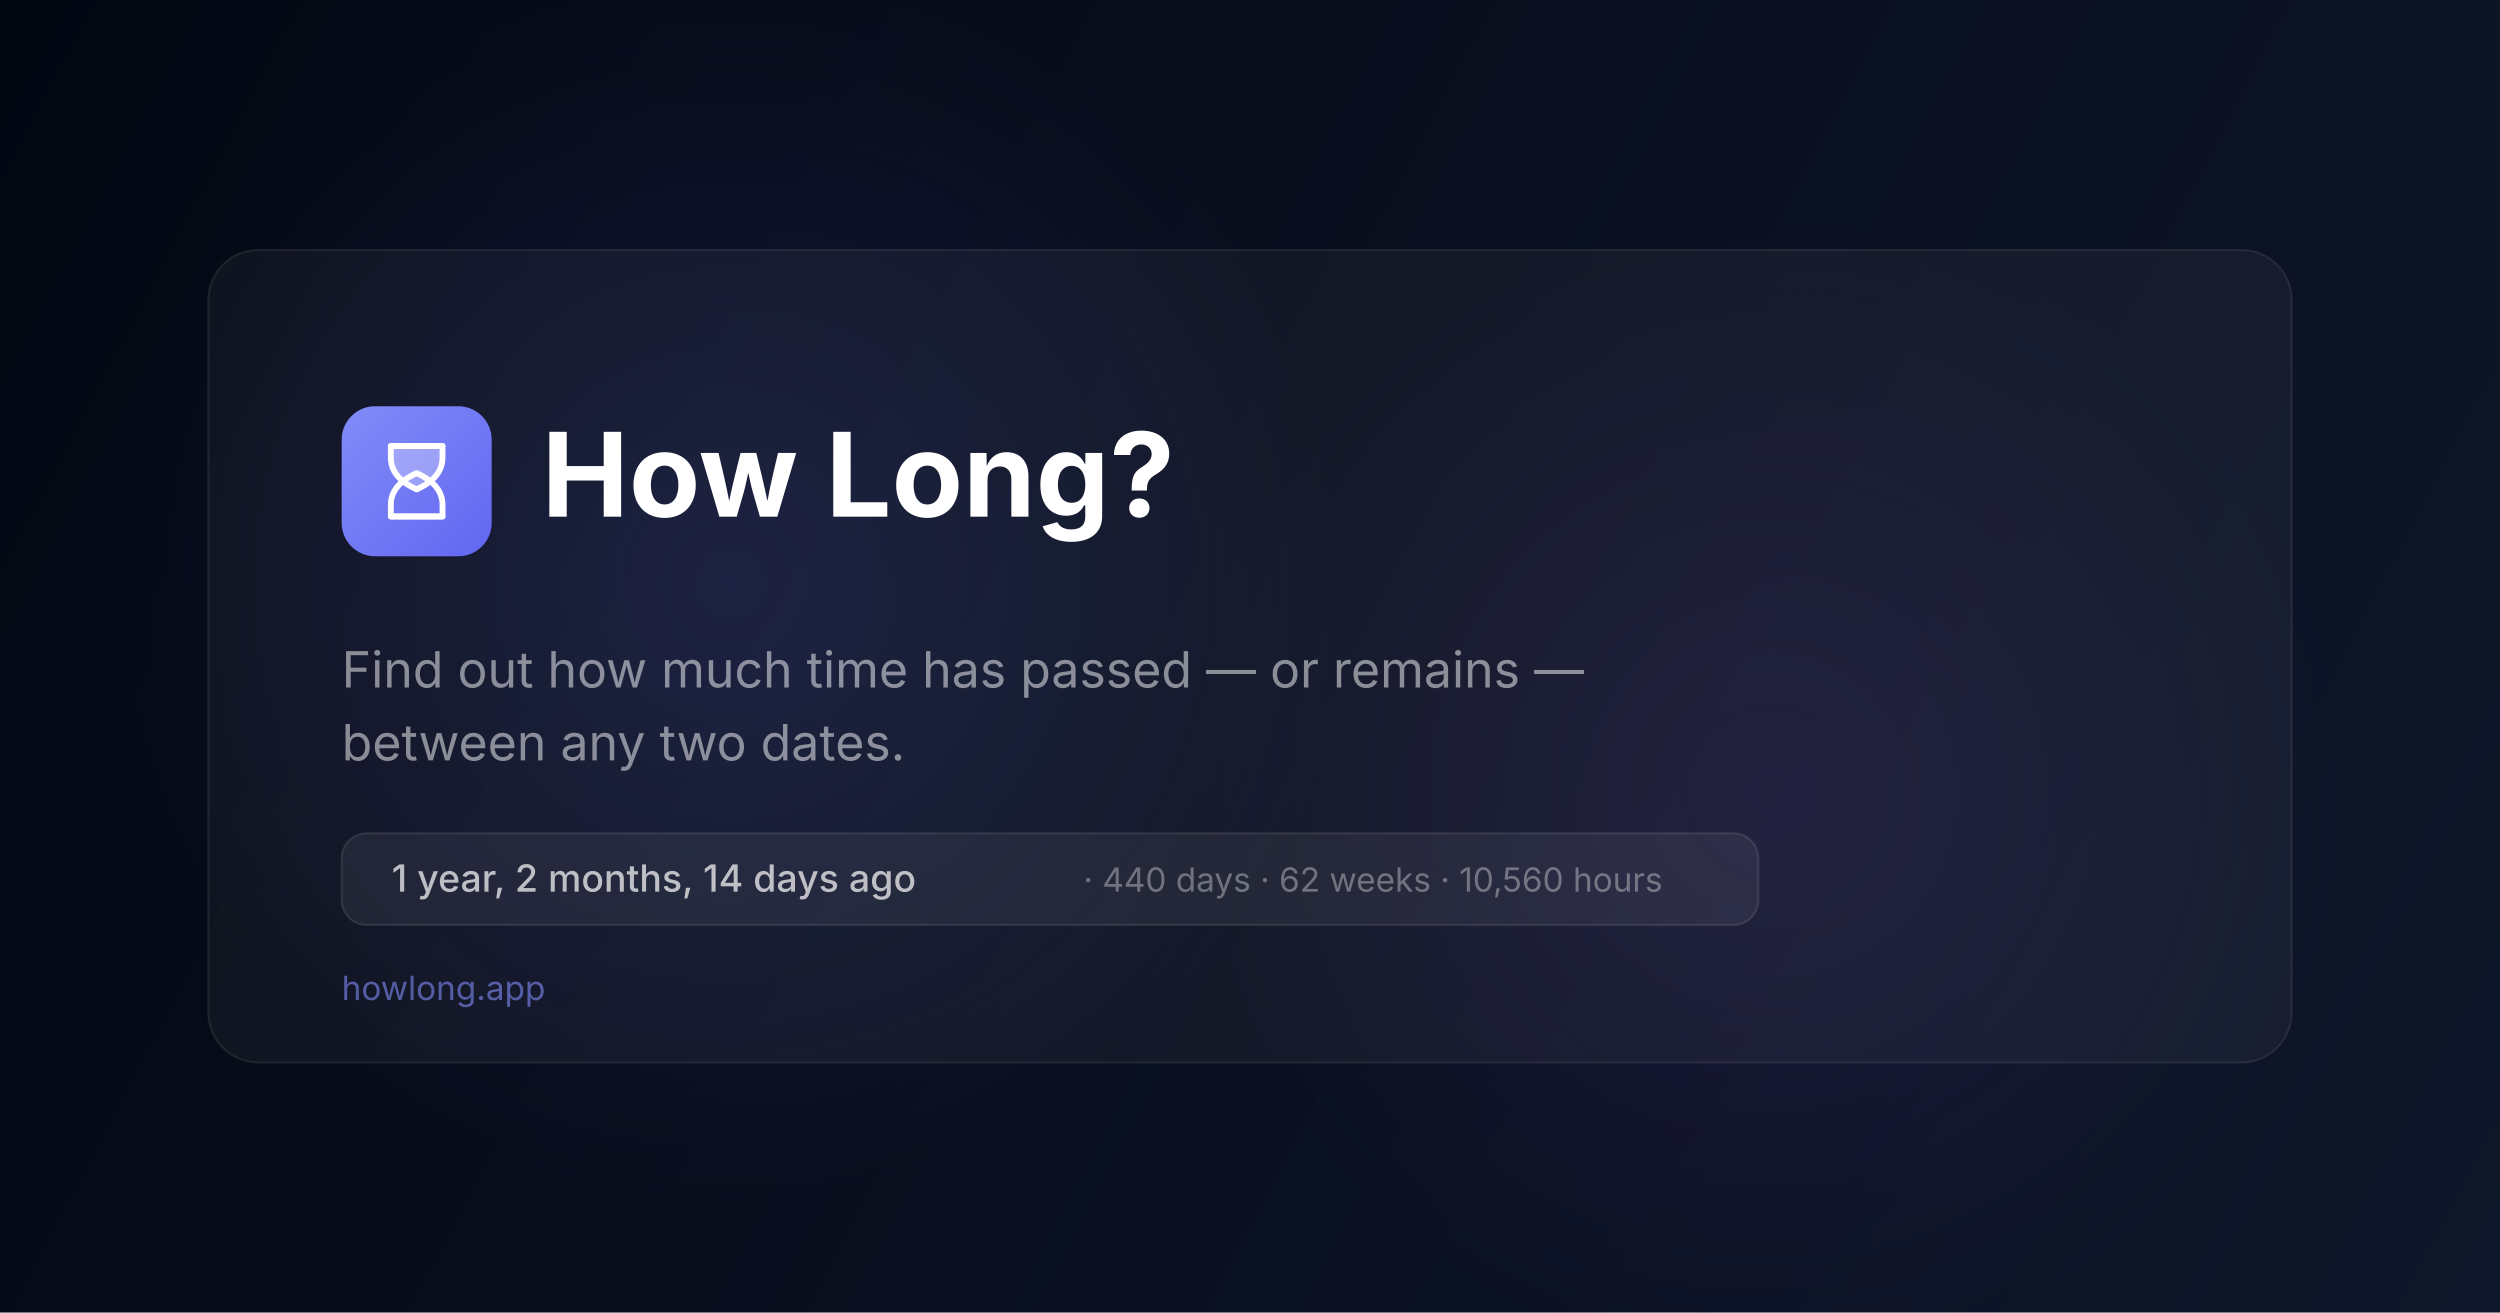
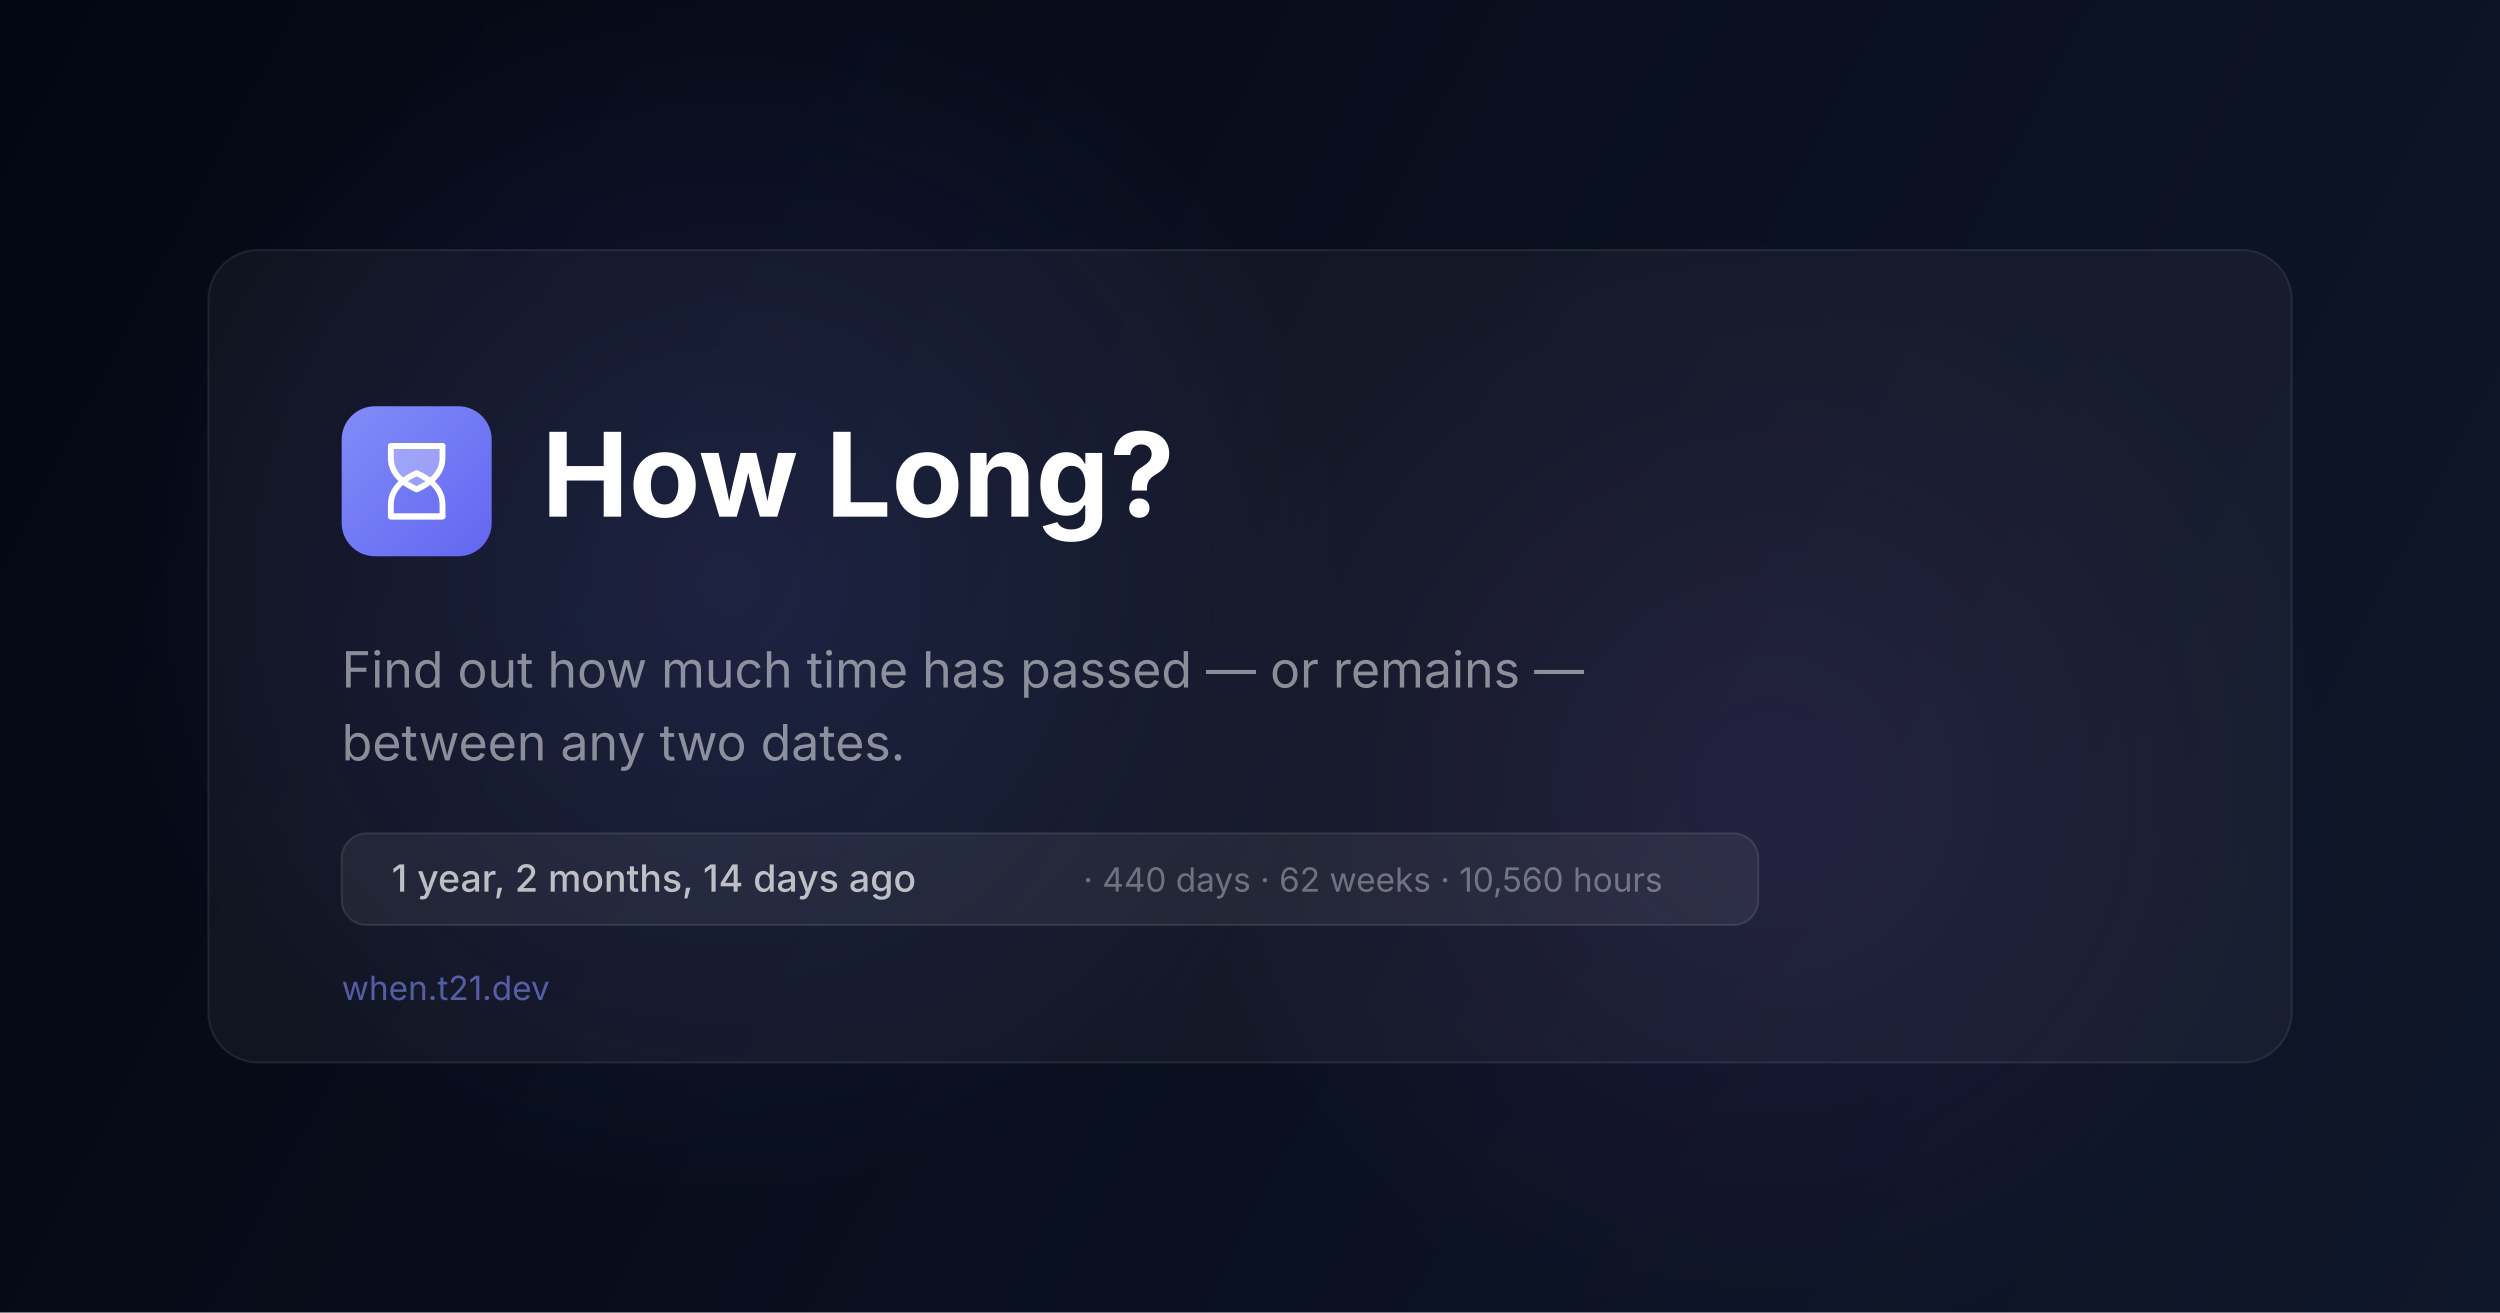
<svg xmlns="http://www.w3.org/2000/svg" width="1200" height="630" viewBox="0 0 1200 630" fill="none">
  <defs>
    <linearGradient id="bg" x1="0" y1="0" x2="1200" y2="630" gradientUnits="userSpaceOnUse">
      <stop offset="0%" stop-color="#030712" />
      <stop offset="100%" stop-color="#0f172a" />
    </linearGradient>
    <linearGradient id="icon-bg" x1="0" y1="0" x2="72" y2="72" gradientUnits="userSpaceOnUse">
      <stop offset="0%" stop-color="#818cf8" />
      <stop offset="100%" stop-color="#6366f1" />
    </linearGradient>
    <radialGradient id="glow1" cx="350" cy="280" r="300" gradientUnits="userSpaceOnUse">
      <stop offset="0%" stop-color="#6366f1" stop-opacity="0.15" />
      <stop offset="100%" stop-color="#6366f1" stop-opacity="0" />
    </radialGradient>
    <radialGradient id="glow2" cx="850" cy="380" r="280" gradientUnits="userSpaceOnUse">
      <stop offset="0%" stop-color="#a855f7" stop-opacity="0.1" />
      <stop offset="100%" stop-color="#a855f7" stop-opacity="0" />
    </radialGradient>
  </defs>
  <rect width="1200" height="630" fill="url(#bg)" />
  <circle cx="350" cy="280" r="300" fill="url(#glow1)" />
  <circle cx="850" cy="380" r="280" fill="url(#glow2)" />
  <rect x="100" y="120" width="1000" height="390" rx="24" fill="white" fill-opacity="0.04" stroke="white" stroke-opacity="0.08" stroke-width="1" />
  <g transform="translate(164, 195)">
    <rect width="72" height="72" rx="16" fill="url(#icon-bg)" />
    <path d="M23.6 19.1h24.8v5.6c0 7.9-6.2 12.4-12.4 15.2c-6.2-2.8-12.4-7.3-12.4-15.2v-5.6z" fill="white" opacity="0.3" />
    <path d="M23.6 19.1h24.8v5.6c0 7.9-6.2 12.4-12.4 15.2c-6.2-2.8-12.4-7.3-12.4-15.2v-5.6zM23.6 52.9h24.8v-5.6c0-7.9-6.2-12.4-12.4-15.2c-6.2 2.8-12.4 7.3-12.4 15.2v5.6z" stroke="white" stroke-width="2.8" stroke-linecap="round" stroke-linejoin="round" fill="none" />
    <line x1="23.6" y1="19.1" x2="48.4" y2="19.1" stroke="white" stroke-width="2.8" stroke-linecap="round" />
    <line x1="23.6" y1="52.9" x2="48.4" y2="52.9" stroke="white" stroke-width="2.8" stroke-linecap="round" />
  </g>
  <text x="260" y="248" font-family="Inter, system-ui, -apple-system, sans-serif" font-size="56" font-weight="700" fill="white">How Long?</text>
  <text x="164" y="330" font-family="Inter, system-ui, -apple-system, sans-serif" font-size="24" fill="white" opacity="0.5">Find out how much time has passed — or remains —</text>
  <text x="164" y="365" font-family="Inter, system-ui, -apple-system, sans-serif" font-size="24" fill="white" opacity="0.5">between any two dates.</text>
  <rect x="164" y="400" width="auto" height="44" rx="12" fill="white" fill-opacity="0.06" stroke="white" stroke-opacity="0.1" stroke-width="1" />
  <rect x="164" y="400" width="680" height="44" rx="12" fill="white" fill-opacity="0.06" stroke="white" stroke-opacity="0.1" stroke-width="1" />
  <text x="188" y="428" font-family="Inter, system-ui, -apple-system, sans-serif" font-size="18" font-weight="500" fill="white" opacity="0.7">1 year, 2 months, 14 days ago</text>
  <text x="520" y="428" font-family="Inter, system-ui, -apple-system, sans-serif" font-size="16" fill="white" opacity="0.35">·  440 days  ·  62 weeks  ·  10,560 hours</text>
-   <text x="164" y="480" font-family="Inter, system-ui, -apple-system, sans-serif" font-size="16" fill="#818cf8" opacity="0.6">howlong.app</text>
+   <text x="164" y="480" font-family="Inter, system-ui, -apple-system, sans-serif" font-size="16" fill="#818cf8" opacity="0.6">when.t21.dev</text>
</svg>
